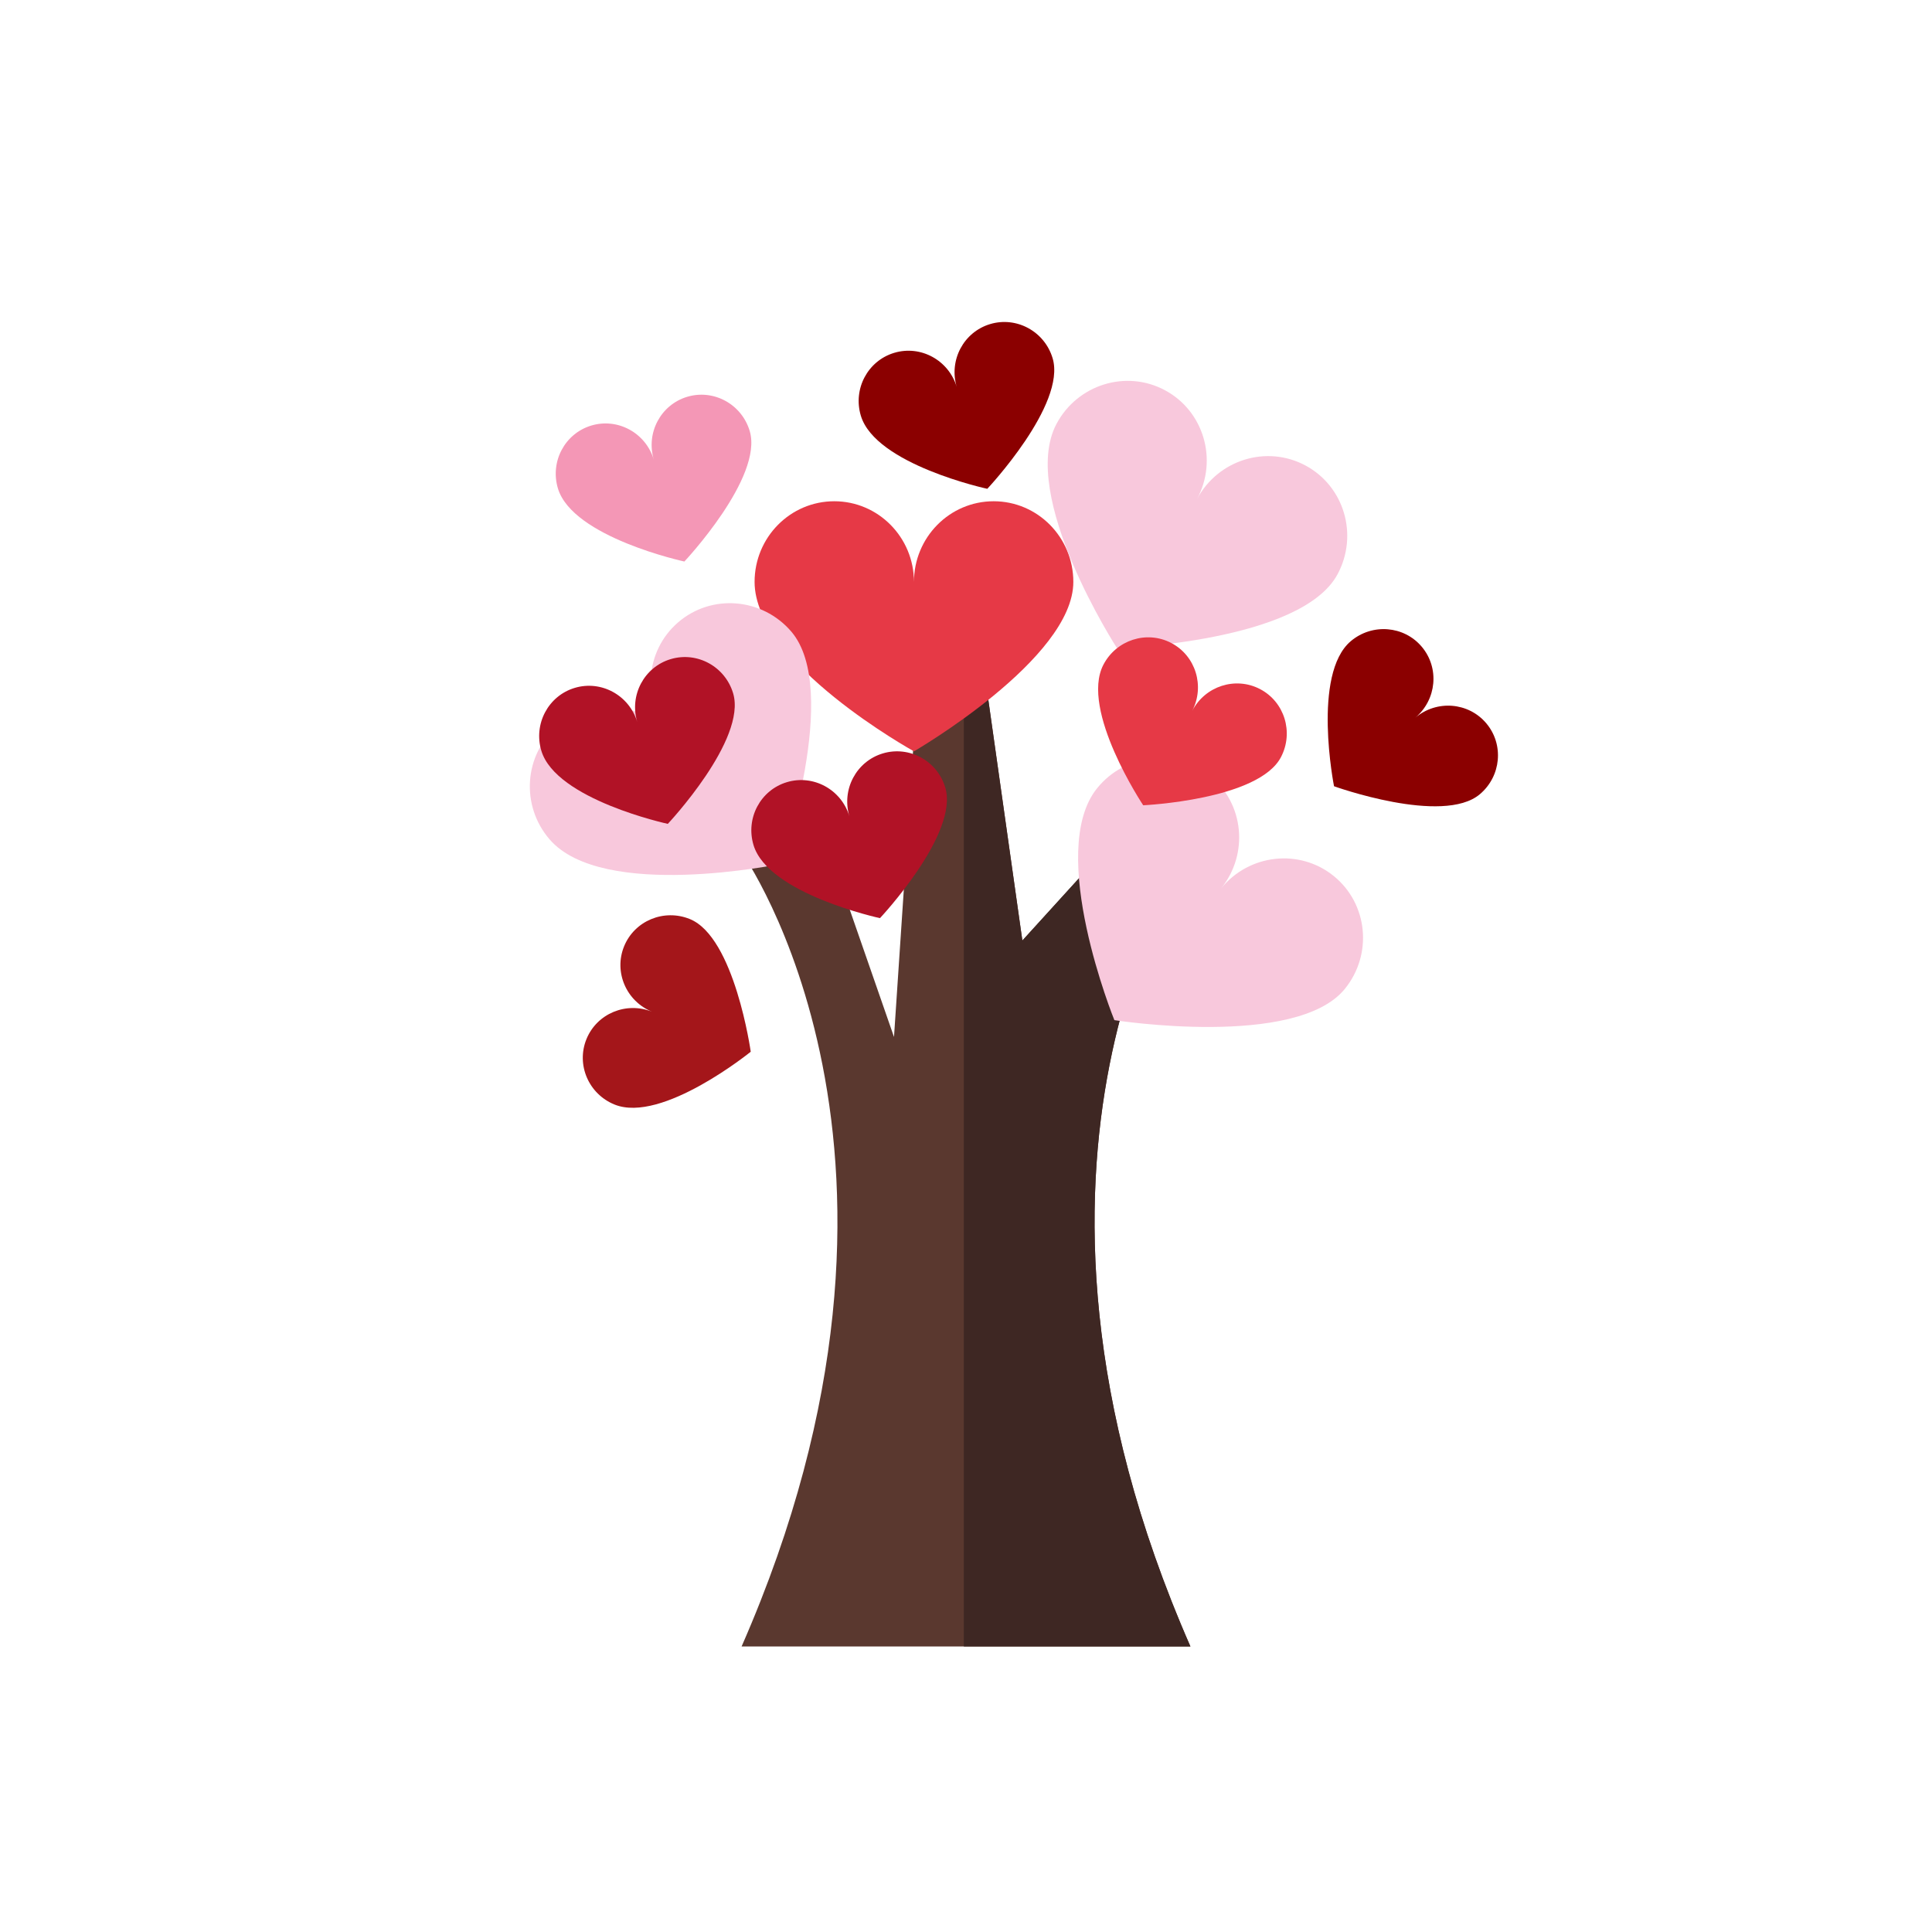
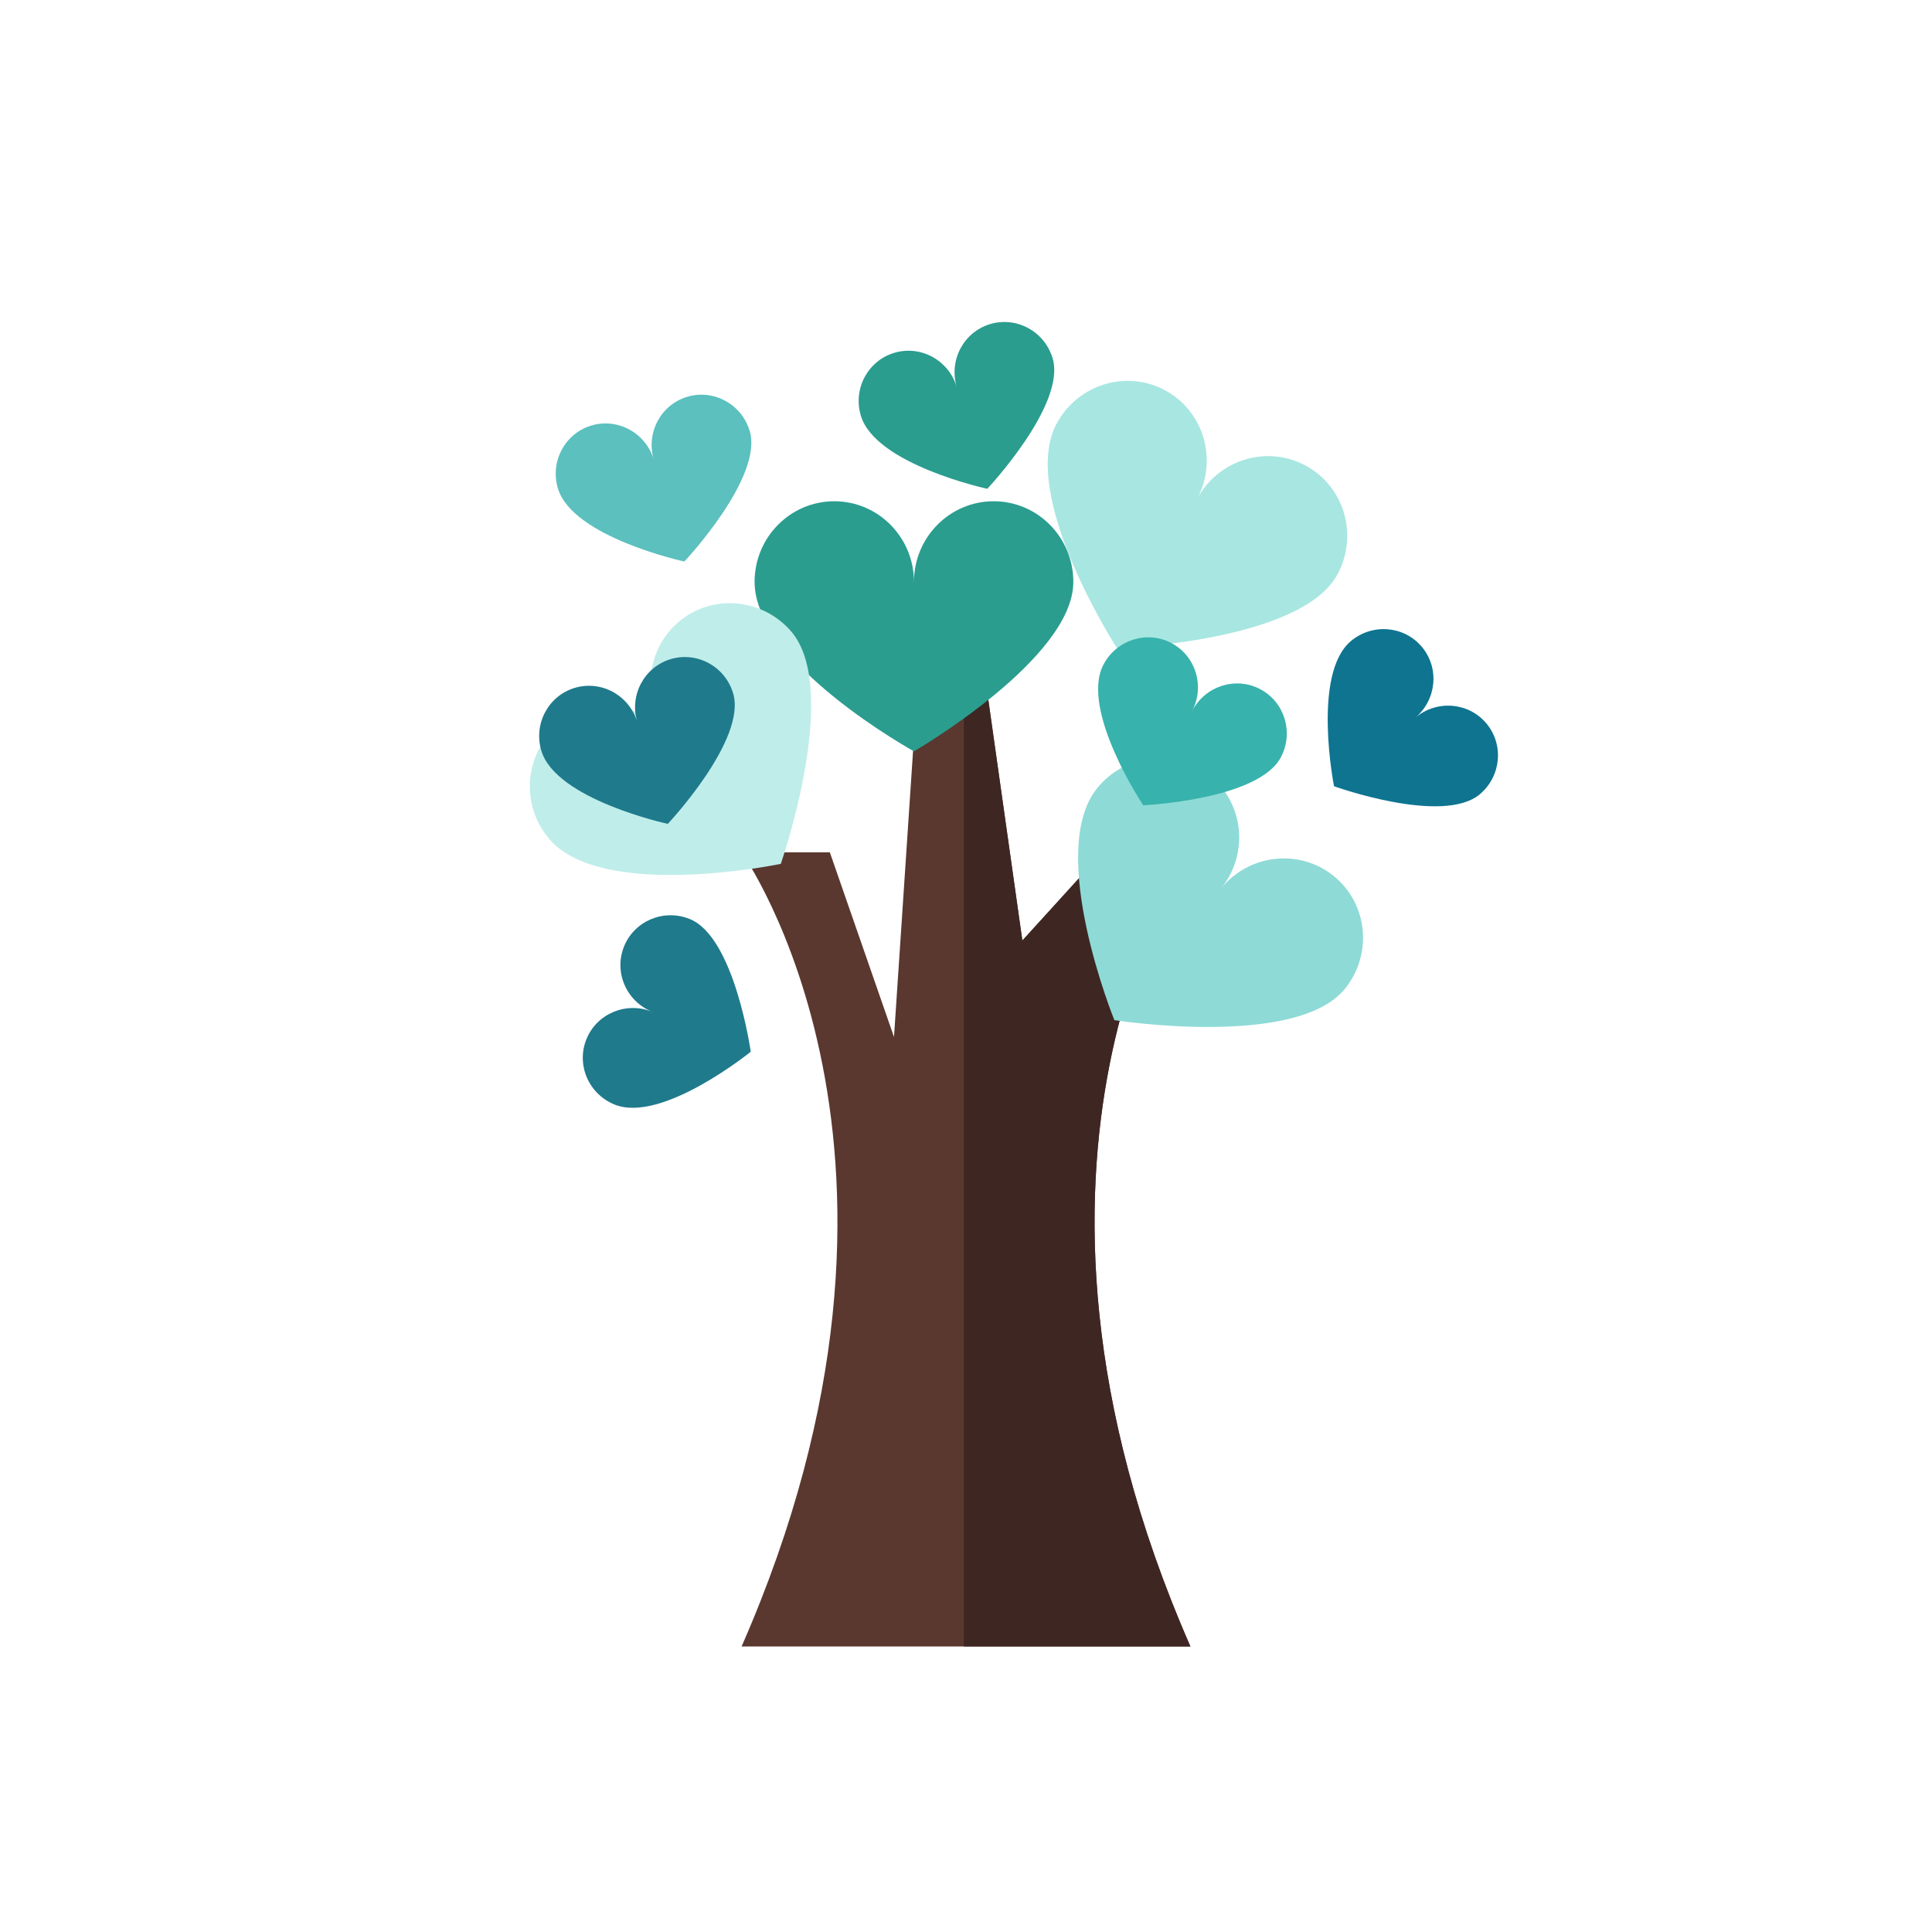
<svg xmlns="http://www.w3.org/2000/svg" height="800px" width="800px" version="1.1" viewBox="0 0 512 512" xml:space="preserve">
-   <path style="fill:#5A382F;" d="M315.475,225.868c0,0-57.165,80.079,0,210.472H196.525c57.165-130.393,0-210.472,0-210.472h23.387  l17.008,48.94l6.378-95.713h17.717l9.921,70.158l42.52-46.771L315.475,225.868z" />
-   <path style="fill:#3E2723;" d="M315.475,225.868l-2.02-23.385l-42.52,46.771l-9.921-70.158h-5.587v257.243h60.049  C258.31,305.945,315.475,225.868,315.475,225.868z" />
-   <path style="fill:#E63946;" d="M199.973,154.215c0-11.807,9.456-21.378,21.118-21.378c11.662,0,21.118,9.571,21.118,21.378  c0-11.807,9.456-21.378,21.118-21.378c11.662,0,21.118,9.571,21.118,21.378c0,20.442-42.236,44.896-42.236,44.896  S199.973,175.811,199.973,154.215z" />
+   <path style="fill:#5A382F;" d="M315.475,225.868c0,0-57.165,80.079,0,210.472H196.525c57.165-130.393,0-210.472,0-210.472h23.387 l17.008,48.94l6.378-95.713h17.717l9.921,70.158l42.52-46.771L315.475,225.868z" />
+   <path style="fill:#3E2723;" d="M315.475,225.868l-2.02-23.385l-42.52,46.771l-9.921-70.158h-5.587v257.243h60.049 C258.31,305.945,315.475,225.868,315.475,225.868z" />
+   <path style="fill:#2A9D8F;" d="M199.973,154.215c0-11.807,9.456-21.378,21.118-21.378c11.662,0,21.118,9.571,21.118,21.378 c0-11.807,9.456-21.378,21.118-21.378c11.662,0,21.118,9.571,21.118,21.378c0,20.442-42.236,44.896-42.236,44.896 S199.973,175.811,199.973,154.215z" />
  <g>
-     <path style="fill:#F8C8DC;" d="M145.627,222.42c-7.697-8.954-6.766-22.375,2.077-29.979c8.844-7.602,22.254-6.508,29.951,2.446   c-7.697-8.954-6.766-22.375,2.077-29.979c8.844-7.602,22.254-6.508,29.951,2.446c13.326,15.503-2.762,61.578-2.762,61.578   S159.704,238.795,145.627,222.42z" />
-     <path style="fill:#F8C8DC;" d="M280.007,112.287c5.575-10.409,18.429-14.383,28.71-8.875c10.281,5.506,14.096,18.408,8.523,28.817   c5.575-10.409,18.429-14.383,28.71-8.875c10.281,5.506,14.096,18.408,8.523,28.817c-9.652,18.022-58.428,19.635-58.428,19.635   S269.812,131.324,280.007,112.287z" />
-     <path style="fill:#F8C8DC;" d="M290.756,208.879c7.432-9.173,20.806-10.657,29.87-3.315c9.064,7.342,10.388,20.73,2.955,29.903   c7.432-9.173,20.806-10.657,29.87-3.315c9.064,7.342,10.388,20.73,2.955,29.903c-12.869,15.882-61.087,8.292-61.087,8.292   S277.163,225.656,290.756,208.879z" />
+     <path style="fill:#BFEDEA;" d="M145.627,222.42c-7.697-8.954-6.766-22.375,2.077-29.979c8.844-7.602,22.254-6.508,29.951,2.446 c-7.697-8.954-6.766-22.375,2.077-29.979c8.844-7.602,22.254-6.508,29.951,2.446c13.326,15.503-2.762,61.578-2.762,61.578 S159.704,238.795,145.627,222.42z" />
+     <path style="fill:#A8E6E1;" d="M280.007,112.287c5.575-10.409,18.429-14.383,28.71-8.875c10.281,5.506,14.096,18.408,8.523,28.817 c5.575-10.409,18.429-14.383,28.71-8.875c10.281,5.506,14.096,18.408,8.523,28.817c-9.652,18.022-58.428,19.635-58.428,19.635 S269.812,131.324,280.007,112.287z" />
+     <path style="fill:#8EDAD6;" d="M290.756,208.879c7.432-9.173,20.806-10.657,29.87-3.315c9.064,7.342,10.388,20.73,2.955,29.903 c7.432-9.173,20.806-10.657,29.87-3.315c9.064,7.342,10.388,20.73,2.955,29.903c-12.869,15.882-61.087,8.292-61.087,8.292 S277.163,225.656,290.756,208.879z" />
  </g>
-   <path style="fill:#B11226;" d="M143.463,198.958c-2.131-7.099,1.831-14.558,8.849-16.662c7.018-2.103,14.433,1.946,16.563,9.045  c-2.131-7.099,1.831-14.558,8.849-16.662s14.433,1.946,16.563,9.045c3.687,12.29-17.311,34.607-17.311,34.607  S147.359,211.94,143.463,198.958z" />
-   <path style="fill:#F497B6;" d="M147.854,129.436c-2.131-7.099,1.831-14.558,8.849-16.662c7.018-2.103,14.433,1.946,16.563,9.045  c-2.131-7.099,1.831-14.558,8.849-16.662c7.018-2.103,14.433,1.946,16.563,9.045c3.687,12.29-17.311,34.607-17.311,34.607  S151.749,142.419,147.854,129.436z" />
+   <path style="fill:#1F7A8C;" d="M143.463,198.958c-2.131-7.099,1.831-14.558,8.849-16.662c7.018-2.103,14.433,1.946,16.563,9.045 c-2.131-7.099,1.831-14.558,8.849-16.662s14.433,1.946,16.563,9.045c3.687,12.29-17.311,34.607-17.311,34.607 S147.359,211.94,143.463,198.958z" />
+   <path style="fill:#5BC0BE;" d="M147.854,129.436c-2.131-7.099,1.831-14.558,8.849-16.662c7.018-2.103,14.433,1.946,16.563,9.045 c-2.131-7.099,1.831-14.558,8.849-16.662c7.018-2.103,14.433,1.946,16.563,9.045c3.687,12.29-17.311,34.607-17.311,34.607 S151.749,142.419,147.854,129.436z" />
  <g>
-     <path style="fill:#8B0000;" d="M228.131,110.166c-2.131-7.099,1.831-14.558,8.849-16.662c7.018-2.103,14.433,1.946,16.563,9.045   c-2.131-7.099,1.831-14.558,8.849-16.662c7.018-2.103,14.433,1.946,16.563,9.045c3.687,12.29-17.311,34.607-17.311,34.607   S232.027,123.151,228.131,110.166z" />
-     <path style="fill:#A4161A;" d="M162.864,292.717c-6.87-2.782-10.206-10.542-7.452-17.33c2.753-6.789,10.554-10.035,17.422-7.252   c-6.87-2.782-10.206-10.542-7.452-17.33c2.753-6.789,10.554-10.035,17.422-7.252c11.893,4.818,16.15,35.166,16.15,35.166   S175.428,297.806,162.864,292.717z" />
-     <path style="fill:#B11226;" d="M199.687,223.944c-2.131-7.099,1.831-14.558,8.849-16.662c7.018-2.103,14.433,1.946,16.563,9.045   c-2.131-7.099,1.831-14.558,8.849-16.662s14.433,1.946,16.563,9.045c3.687,12.29-17.311,34.607-17.311,34.607   S203.583,236.928,199.687,223.944z" />
-     <path style="fill:#8B0000;" d="M357.981,169.91c5.665-4.779,14.086-4.11,18.806,1.491c4.722,5.601,3.956,14.015-1.71,18.794   c5.665-4.779,14.086-4.11,18.806,1.491c4.722,5.601,3.956,14.015-1.71,18.794c-9.809,8.273-38.64-2.117-38.64-2.117   S347.619,178.65,357.981,169.91z" />
+     <path style="fill:#2A9D8F;" d="M228.131,110.166c-2.131-7.099,1.831-14.558,8.849-16.662c7.018-2.103,14.433,1.946,16.563,9.045 c-2.131-7.099,1.831-14.558,8.849-16.662c7.018-2.103,14.433,1.946,16.563,9.045c3.687,12.29-17.311,34.607-17.311,34.607 S232.027,123.151,228.131,110.166z" />
+     <path style="fill:#1F7A8C;" d="M162.864,292.717c-6.87-2.782-10.206-10.542-7.452-17.33c2.753-6.789,10.554-10.035,17.422-7.252 c-6.87-2.782-10.206-10.542-7.452-17.33c2.753-6.789,10.554-10.035,17.422-7.252c11.893,4.818,16.15,35.166,16.15,35.166 S175.428,297.806,162.864,292.717z" />
+     <path style="fill:#0E7490;" d="M357.981,169.91c5.665-4.779,14.086-4.11,18.806,1.491c4.722,5.601,3.956,14.015-1.71,18.794 c5.665-4.779,14.086-4.11,18.806,1.491c4.722,5.601,3.956,14.015-1.71,18.794c-9.809,8.273-38.64-2.117-38.64-2.117 S347.619,178.65,357.981,169.91z" />
  </g>
-   <path style="fill:#E63946;" d="M292.404,176.175c3.415-6.577,11.452-9.173,17.953-5.798s9,11.443,5.587,18.02  c3.415-6.577,11.452-9.173,17.953-5.797c6.501,3.375,9.001,11.443,5.587,18.02c-5.913,11.388-36.523,12.786-36.523,12.786  S286.158,188.202,292.404,176.175z" />
+   <path style="fill:#38B2AC;" d="M292.404,176.175c3.415-6.577,11.452-9.173,17.953-5.798s9,11.443,5.587,18.02 c3.415-6.577,11.452-9.173,17.953-5.797c6.501,3.375,9.001,11.443,5.587,18.02c-5.913,11.388-36.523,12.786-36.523,12.786 S286.158,188.202,292.404,176.175z" />
</svg>
